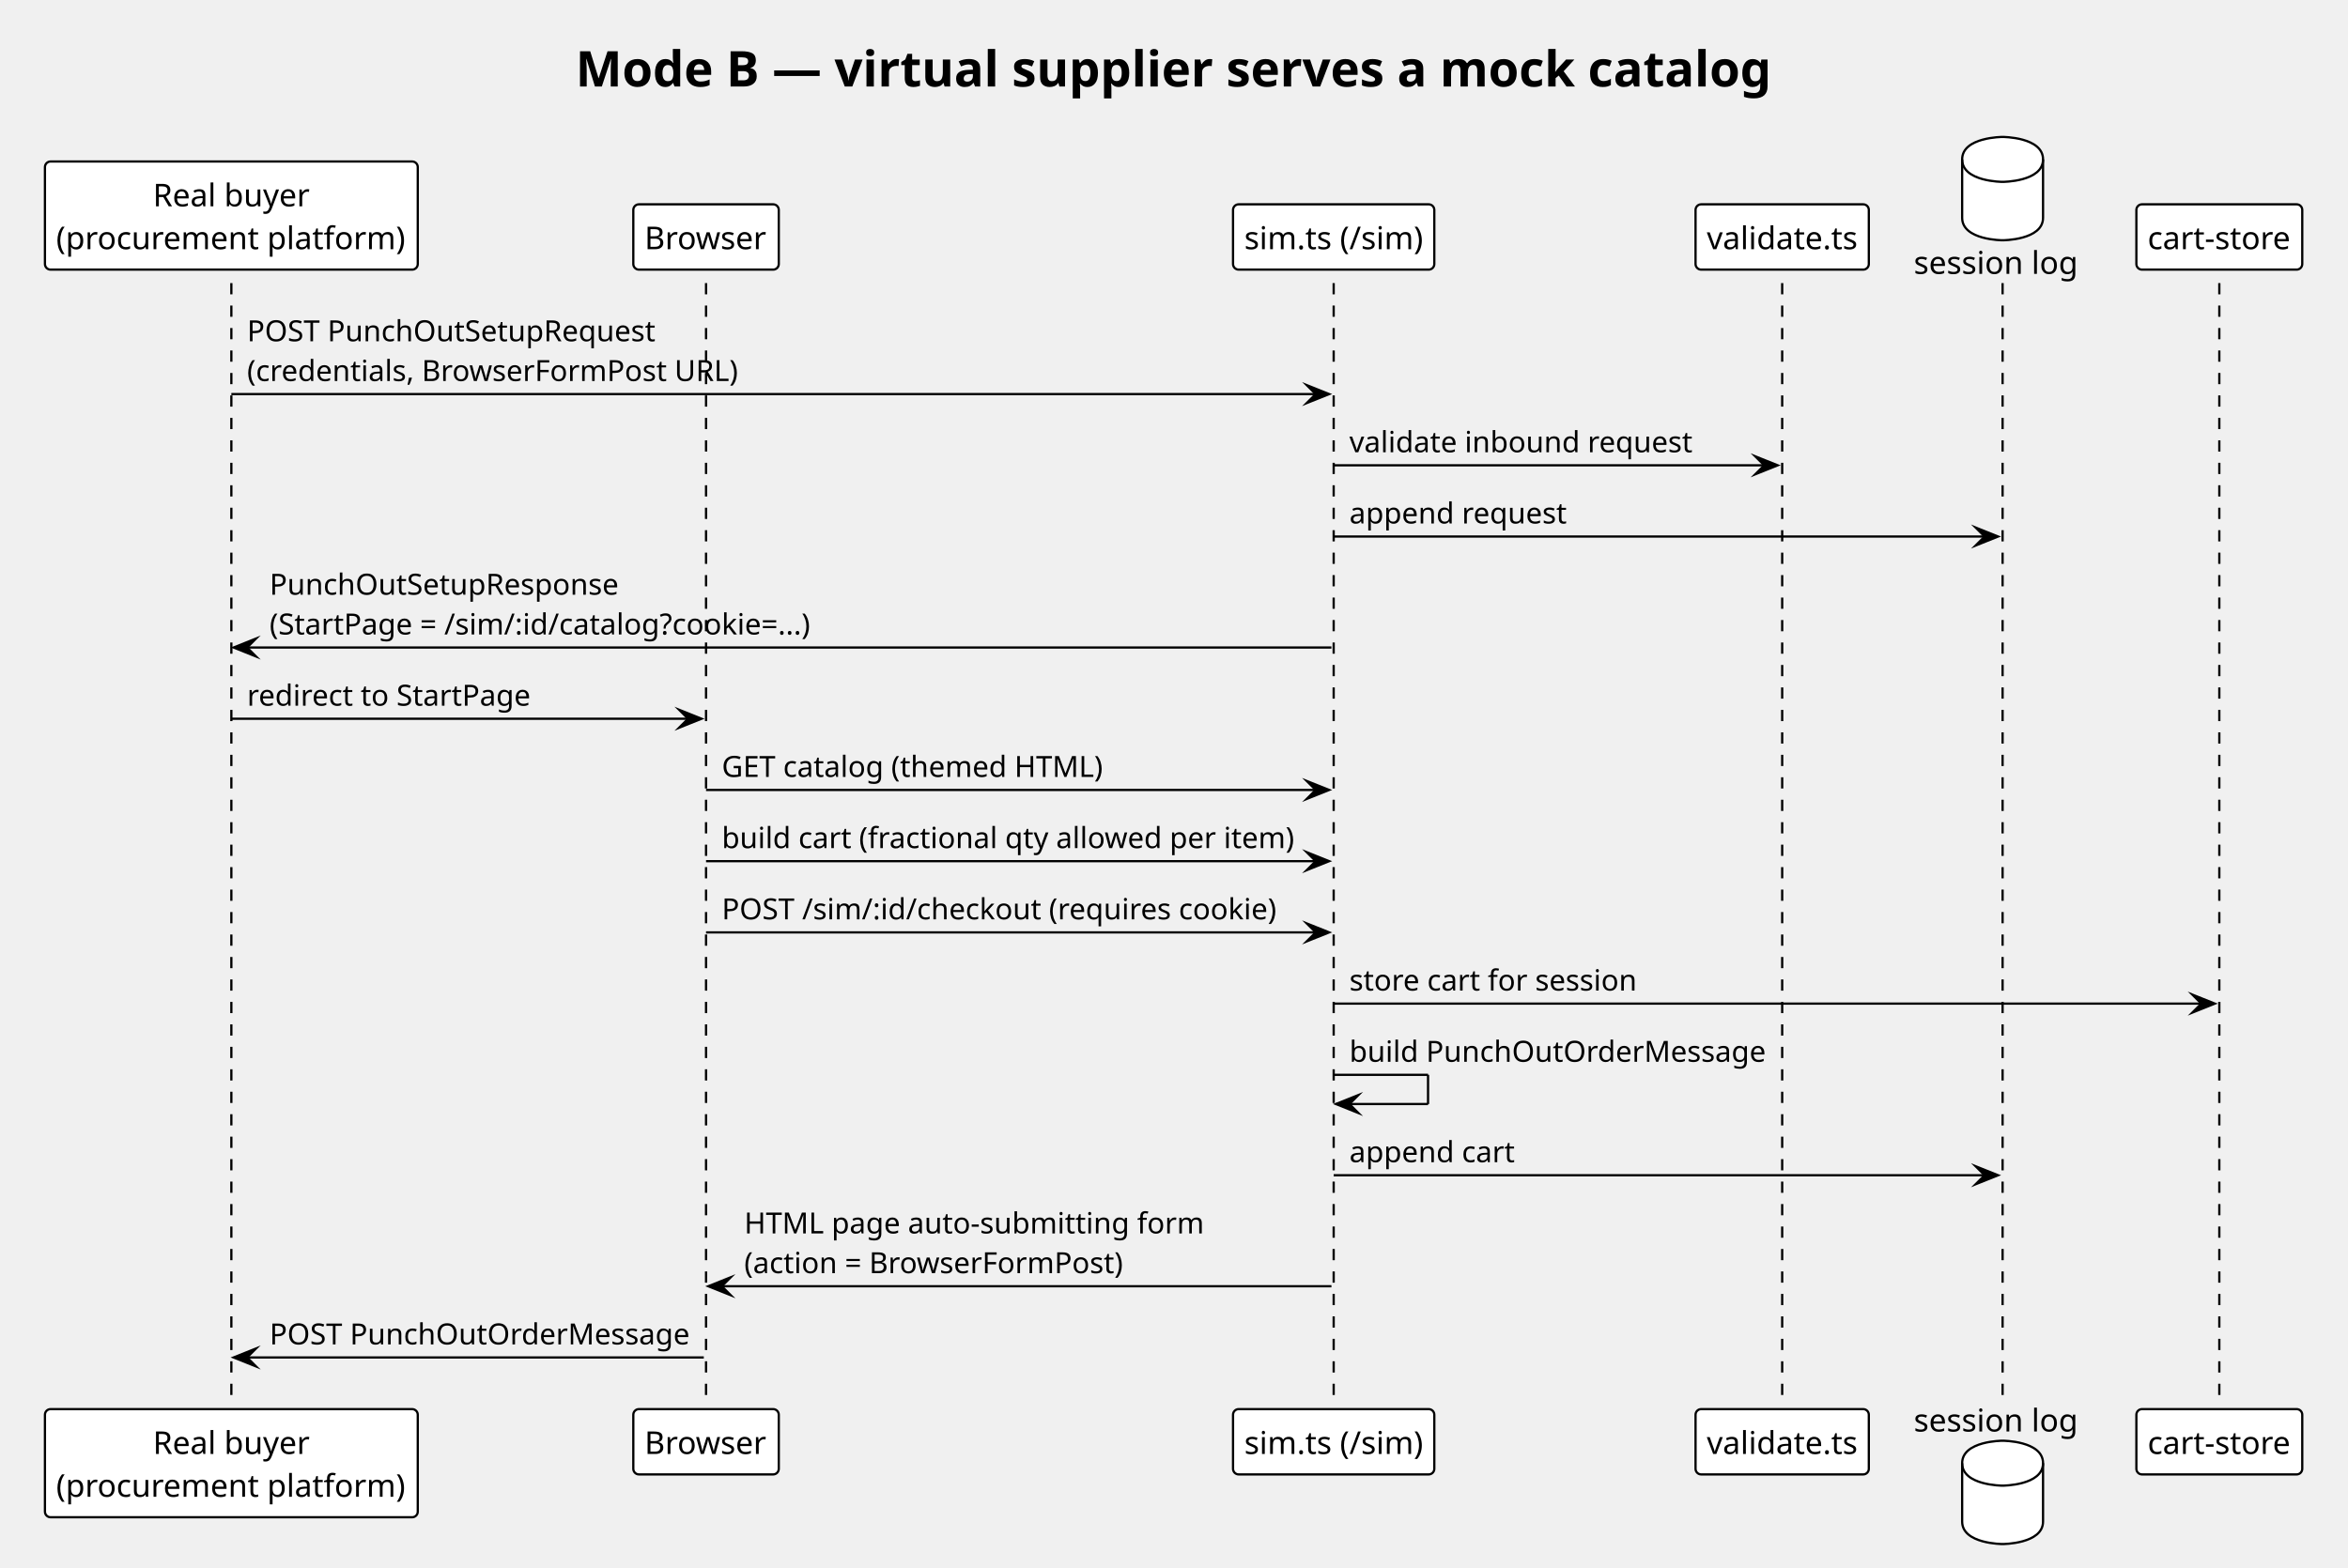
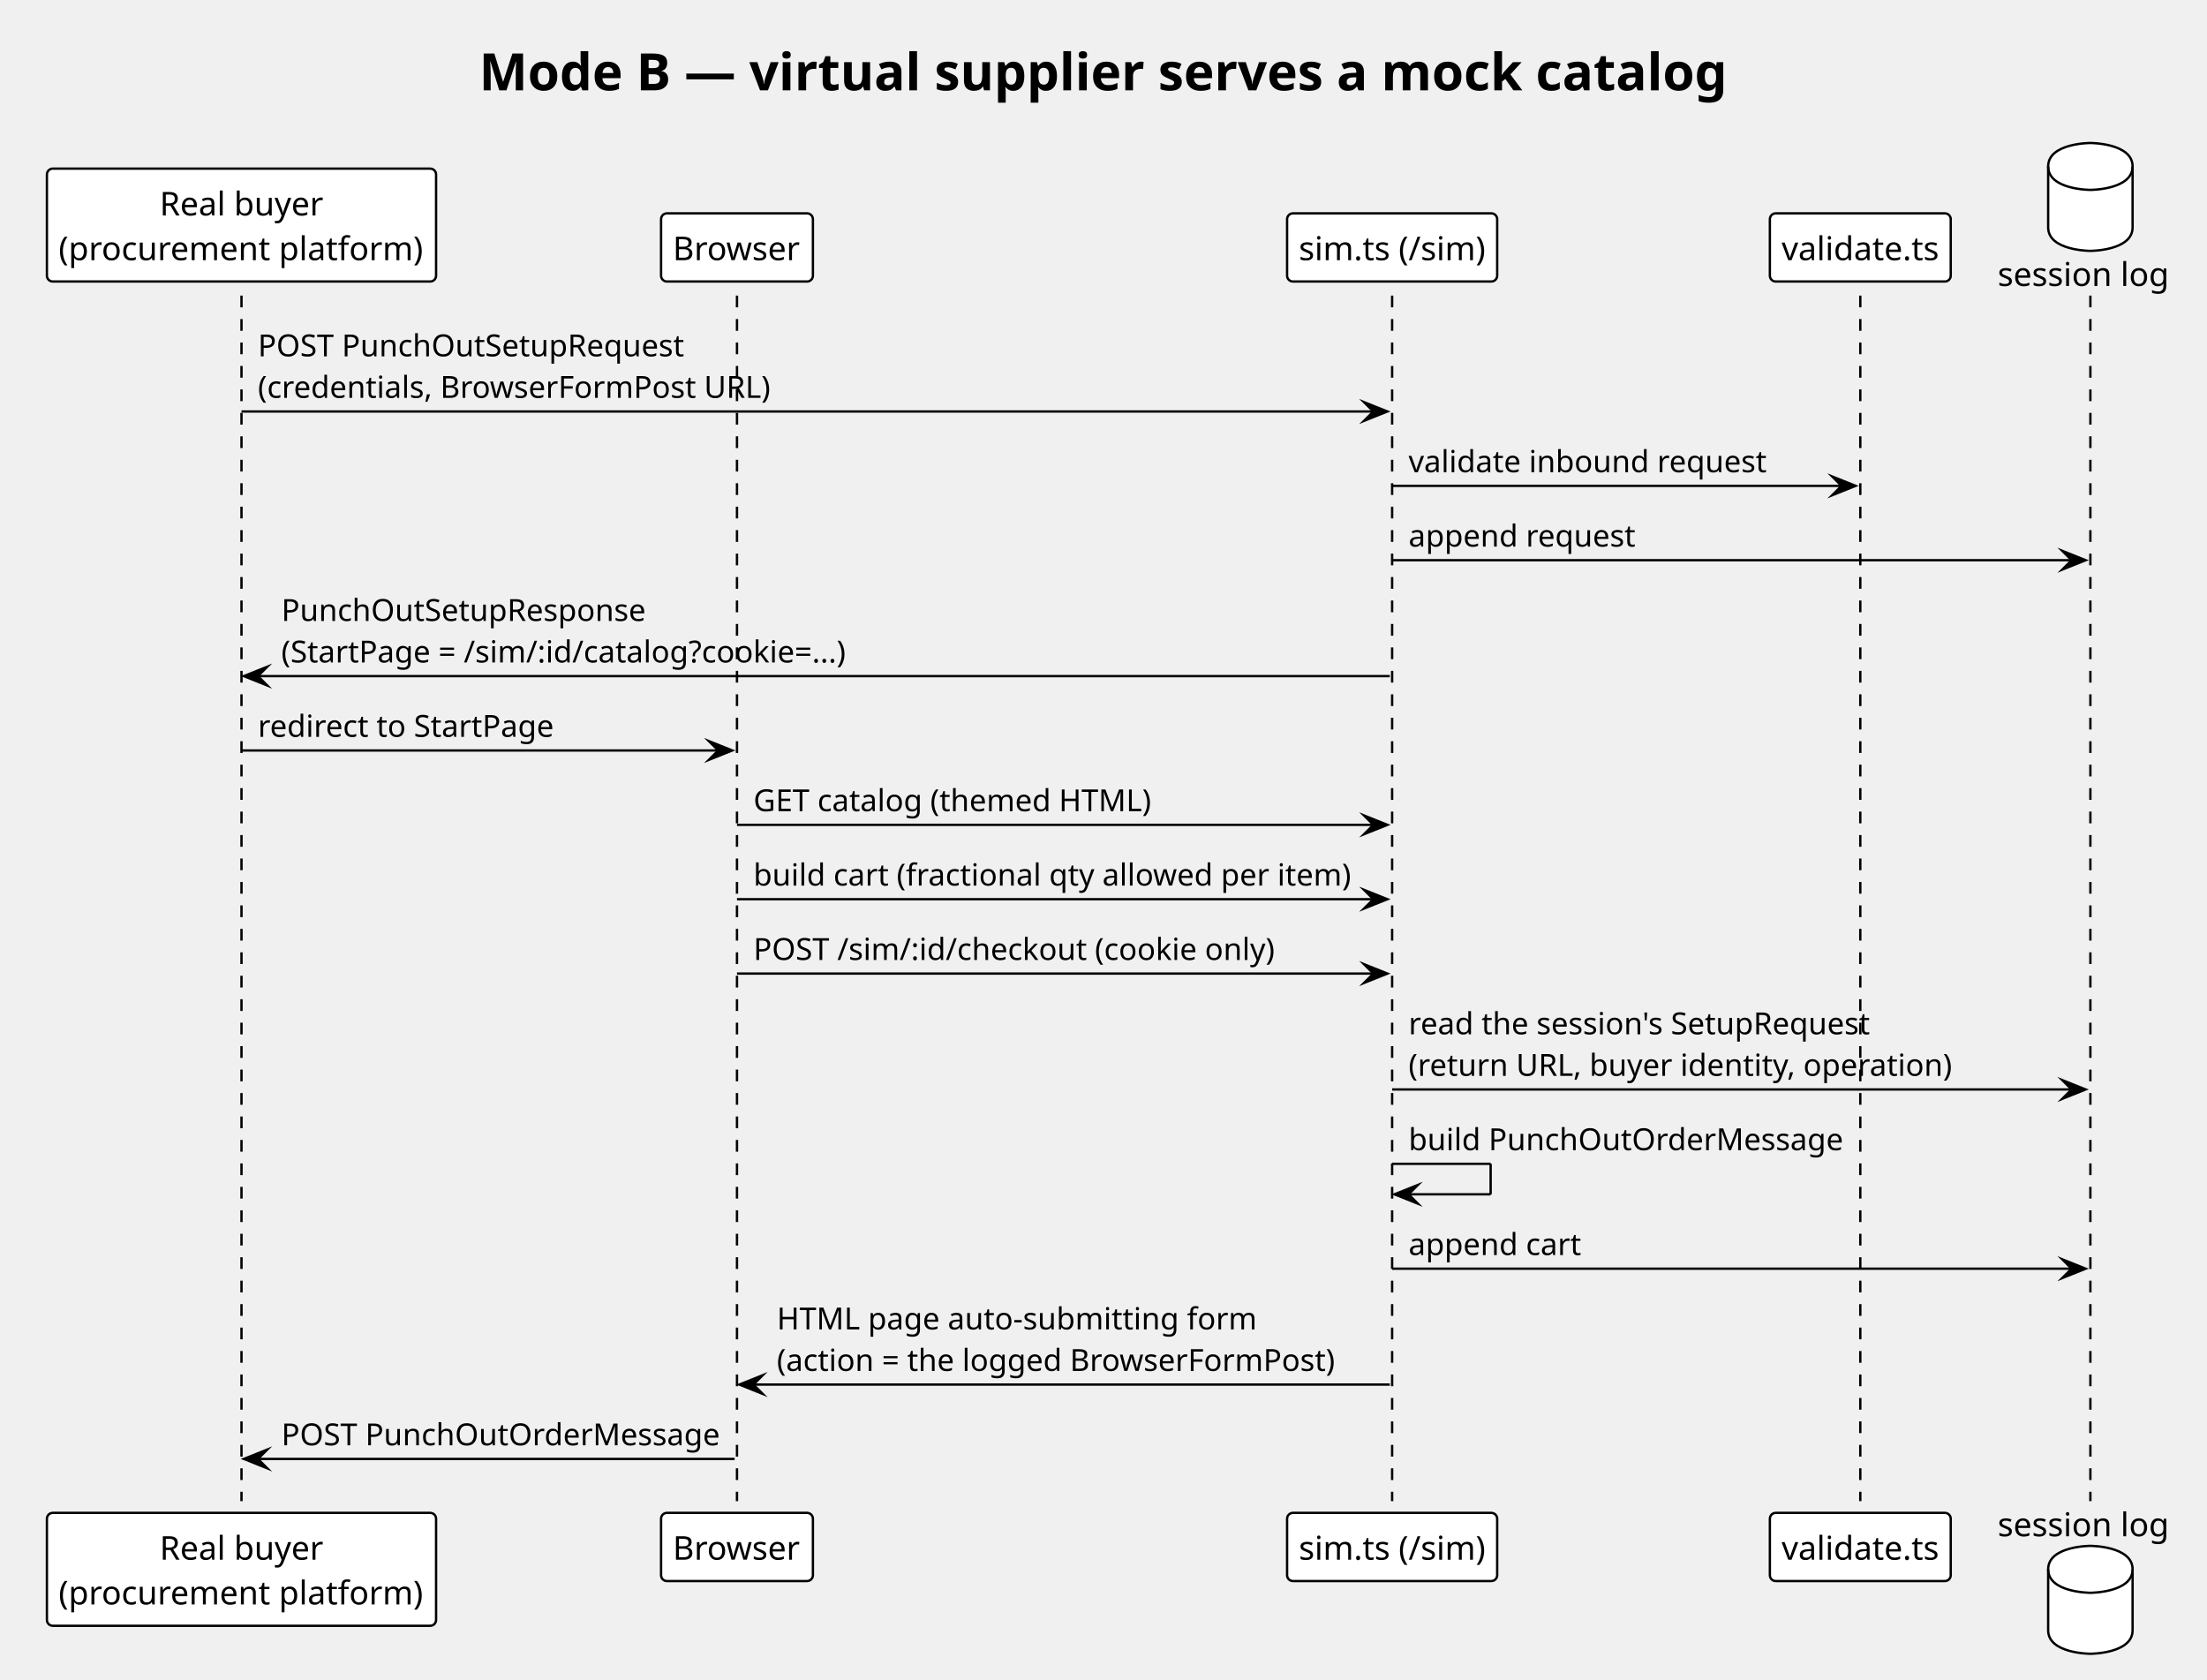
- <svg xmlns="http://www.w3.org/2000/svg" version="1.1" data-diagram-type="SEQUENCE" viewBox="0 0 1045 698" zoomAndPan="magnify" preserveAspectRatio="xMidYMid meet" contentStyleType="text/css" width="1045" height="698">
+ <svg xmlns="http://www.w3.org/2000/svg" version="1.1" data-diagram-type="SEQUENCE" viewBox="0 0 941 716" zoomAndPan="magnify" preserveAspectRatio="xMidYMid meet" contentStyleType="text/css" width="941" height="716">
  <defs />
  <g font-family="sans-serif" lengthAdjust="spacing">
    <g class="title" data-source-line="2">
-       <text x="256.159" y="38.518" fill="#000" font-size="22" textLength="531.324" font-weight="700" font-family="Verdana">Mode B — virtual supplier serves a mock catalog</text>
+       <text x="204.246" y="38.518" fill="#000" font-size="22" textLength="531.324" font-weight="700" font-family="Verdana">Mode B — virtual supplier serves a mock catalog</text>
    </g>
    <g>
-       <rect x="99.466" y="126.032" width="8" height="496.296" fill="#000" fill-opacity="0" />
-       <line x1="102.966" y1="126.032" x2="102.966" y2="622.328" style="stroke:#000;stroke-width:1;stroke-dasharray:5,5;" />
+       <rect x="99.466" y="126.032" width="8" height="514.002" fill="#000" fill-opacity="0" />
+       <line x1="102.966" y1="126.032" x2="102.966" y2="640.034" style="stroke:#000;stroke-width:1;stroke-dasharray:5,5;" />
    </g>
    <g>
-       <rect x="310.731" y="126.032" width="8" height="496.296" fill="#000" fill-opacity="0" />
-       <line x1="314.231" y1="126.032" x2="314.231" y2="622.328" style="stroke:#000;stroke-width:1;stroke-dasharray:5,5;" />
+       <rect x="310.731" y="126.032" width="8" height="514.002" fill="#000" fill-opacity="0" />
+       <line x1="314.231" y1="126.032" x2="314.231" y2="640.034" style="stroke:#000;stroke-width:1;stroke-dasharray:5,5;" />
    </g>
    <g>
-       <rect x="590.064" y="126.032" width="8" height="496.296" fill="#000" fill-opacity="0" />
-       <line x1="593.564" y1="126.032" x2="593.564" y2="622.328" style="stroke:#000;stroke-width:1;stroke-dasharray:5,5;" />
+       <rect x="590.064" y="126.032" width="8" height="514.002" fill="#000" fill-opacity="0" />
+       <line x1="593.564" y1="126.032" x2="593.564" y2="640.034" style="stroke:#000;stroke-width:1;stroke-dasharray:5,5;" />
    </g>
    <g>
-       <rect x="789.678" y="126.032" width="8" height="496.296" fill="#000" fill-opacity="0" />
-       <line x1="793.178" y1="126.032" x2="793.178" y2="622.328" style="stroke:#000;stroke-width:1;stroke-dasharray:5,5;" />
+       <rect x="789.678" y="126.032" width="8" height="514.002" fill="#000" fill-opacity="0" />
+       <line x1="793.178" y1="126.032" x2="793.178" y2="640.034" style="stroke:#000;stroke-width:1;stroke-dasharray:5,5;" />
    </g>
    <g>
-       <rect x="887.776" y="126.032" width="8" height="496.296" fill="#000" fill-opacity="0" />
-       <line x1="891.276" y1="126.032" x2="891.276" y2="622.328" style="stroke:#000;stroke-width:1;stroke-dasharray:5,5;" />
-     </g>
-     <g>
-       <rect x="984.229" y="126.032" width="8" height="496.296" fill="#000" fill-opacity="0" />
-       <line x1="987.729" y1="126.032" x2="987.729" y2="622.328" style="stroke:#000;stroke-width:1;stroke-dasharray:5,5;" />
+       <rect x="887.776" y="126.032" width="8" height="514.002" fill="#000" fill-opacity="0" />
+       <line x1="891.276" y1="126.032" x2="891.276" y2="640.034" style="stroke:#000;stroke-width:1;stroke-dasharray:5,5;" />
    </g>
    <rect x="20" y="71.896" width="165.931" height="48.136" fill="#FFF" style="stroke:#000;stroke-width:1;" rx="2.5" ry="2.5" />
    <text x="68.071" y="91.862" fill="#000" font-size="14" textLength="69.79" font-family="Verdana">Real buyer</text>
    <text x="25" y="110.93" fill="#000" font-size="14" textLength="155.931" font-family="Verdana">(procurement platform)</text>
    <rect x="281.861" y="90.964" width="64.74" height="29.068" fill="#FFF" style="stroke:#000;stroke-width:1;" rx="2.5" ry="2.5" />
    <text x="286.861" y="110.93" fill="#000" font-size="14" textLength="54.74" font-family="Verdana">Browser</text>
    <rect x="548.776" y="90.964" width="89.576" height="29.068" fill="#FFF" style="stroke:#000;stroke-width:1;" rx="2.5" ry="2.5" />
    <text x="553.776" y="110.93" fill="#000" font-size="14" textLength="79.576" font-family="Verdana">sim.ts (/sim)</text>
    <rect x="754.62" y="90.964" width="77.116" height="29.068" fill="#FFF" style="stroke:#000;stroke-width:1;" rx="2.5" ry="2.5" />
    <text x="759.62" y="110.93" fill="#000" font-size="14" textLength="67.116" font-family="Verdana">validate.ts</text>
    <text x="851.736" y="121.93" fill="#000" font-size="14" textLength="73.08" font-family="Verdana">session log</text>
    <path d="M873.276,70.964 C873.276,60.964 891.276,60.964 891.276,60.964 C891.276,60.964 909.276,60.964 909.276,70.964 L909.276,96.964 C909.276,106.964 891.276,106.964 891.276,106.964 C891.276,106.964 873.276,106.964 873.276,96.964 L873.276,70.964" style="stroke:#000;stroke-width:1;" fill="#FFF" />
    <path d="M873.276,70.964 C873.276,80.964 891.276,80.964 891.276,80.964 C891.276,80.964 909.276,80.964 909.276,70.964" style="stroke:#000;stroke-width:1;" fill="none" />
-     <rect x="950.816" y="90.964" width="73.826" height="29.068" fill="#FFF" style="stroke:#000;stroke-width:1;" rx="2.5" ry="2.5" />
-     <text x="955.816" y="110.93" fill="#000" font-size="14" textLength="63.826" font-family="Verdana">cart-store</text>
-     <rect x="20" y="627.328" width="165.931" height="48.136" fill="#FFF" style="stroke:#000;stroke-width:1;" rx="2.5" ry="2.5" />
-     <text x="68.071" y="647.294" fill="#000" font-size="14" textLength="69.79" font-family="Verdana">Real buyer</text>
-     <text x="25" y="666.362" fill="#000" font-size="14" textLength="155.931" font-family="Verdana">(procurement platform)</text>
-     <rect x="281.861" y="627.328" width="64.74" height="29.068" fill="#FFF" style="stroke:#000;stroke-width:1;" rx="2.5" ry="2.5" />
-     <text x="286.861" y="647.294" fill="#000" font-size="14" textLength="54.74" font-family="Verdana">Browser</text>
-     <rect x="548.776" y="627.328" width="89.576" height="29.068" fill="#FFF" style="stroke:#000;stroke-width:1;" rx="2.5" ry="2.5" />
-     <text x="553.776" y="647.294" fill="#000" font-size="14" textLength="79.576" font-family="Verdana">sim.ts (/sim)</text>
-     <rect x="754.62" y="627.328" width="77.116" height="29.068" fill="#FFF" style="stroke:#000;stroke-width:1;" rx="2.5" ry="2.5" />
-     <text x="759.62" y="647.294" fill="#000" font-size="14" textLength="67.116" font-family="Verdana">validate.ts</text>
-     <text x="851.736" y="637.294" fill="#000" font-size="14" textLength="73.08" font-family="Verdana">session log</text>
-     <path d="M873.276,651.396 C873.276,641.396 891.276,641.396 891.276,641.396 C891.276,641.396 909.276,641.396 909.276,651.396 L909.276,677.396 C909.276,687.396 891.276,687.396 891.276,687.396 C891.276,687.396 873.276,687.396 873.276,677.396 L873.276,651.396" style="stroke:#000;stroke-width:1;" fill="#FFF" />
-     <path d="M873.276,651.396 C873.276,661.396 891.276,661.396 891.276,661.396 C891.276,661.396 909.276,661.396 909.276,651.396" style="stroke:#000;stroke-width:1;" fill="none" />
-     <rect x="950.816" y="627.328" width="73.826" height="29.068" fill="#FFF" style="stroke:#000;stroke-width:1;" rx="2.5" ry="2.5" />
-     <text x="955.816" y="647.294" fill="#000" font-size="14" textLength="63.826" font-family="Verdana">cart-store</text>
+     <rect x="20" y="645.034" width="165.931" height="48.136" fill="#FFF" style="stroke:#000;stroke-width:1;" rx="2.5" ry="2.5" />
+     <text x="68.071" y="665" fill="#000" font-size="14" textLength="69.79" font-family="Verdana">Real buyer</text>
+     <text x="25" y="684.068" fill="#000" font-size="14" textLength="155.931" font-family="Verdana">(procurement platform)</text>
+     <rect x="281.861" y="645.034" width="64.74" height="29.068" fill="#FFF" style="stroke:#000;stroke-width:1;" rx="2.5" ry="2.5" />
+     <text x="286.861" y="665" fill="#000" font-size="14" textLength="54.74" font-family="Verdana">Browser</text>
+     <rect x="548.776" y="645.034" width="89.576" height="29.068" fill="#FFF" style="stroke:#000;stroke-width:1;" rx="2.5" ry="2.5" />
+     <text x="553.776" y="665" fill="#000" font-size="14" textLength="79.576" font-family="Verdana">sim.ts (/sim)</text>
+     <rect x="754.62" y="645.034" width="77.116" height="29.068" fill="#FFF" style="stroke:#000;stroke-width:1;" rx="2.5" ry="2.5" />
+     <text x="759.62" y="665" fill="#000" font-size="14" textLength="67.116" font-family="Verdana">validate.ts</text>
+     <text x="851.736" y="655" fill="#000" font-size="14" textLength="73.08" font-family="Verdana">session log</text>
+     <path d="M873.276,669.102 C873.276,659.102 891.276,659.102 891.276,659.102 C891.276,659.102 909.276,659.102 909.276,669.102 L909.276,695.102 C909.276,705.102 891.276,705.102 891.276,705.102 C891.276,705.102 873.276,705.102 873.276,695.102 L873.276,669.102" style="stroke:#000;stroke-width:1;" fill="#FFF" />
+     <path d="M873.276,669.102 C873.276,679.102 891.276,679.102 891.276,679.102 C891.276,679.102 909.276,679.102 909.276,669.102" style="stroke:#000;stroke-width:1;" fill="none" />
    <polygon points="581.564,171.444,591.564,175.444,581.564,179.444,585.564,175.444" fill="#000" style="stroke:#000;stroke-width:1;stroke-linejoin:miter;stroke-miterlimit:10;" />
    <line x1="102.966" y1="175.444" x2="587.564" y2="175.444" style="stroke:#000;stroke-width:1;" />
    <text x="109.966" y="151.929" fill="#000" font-size="13" textLength="181.74" font-family="Verdana">POST PunchOutSetupRequest</text>
    <text x="109.966" y="169.635" fill="#000" font-size="13" textLength="219.284" font-family="Verdana">(credentials, BrowserFormPost URL)</text>
    <polygon points="781.178,203.15,791.178,207.15,781.178,211.15,785.178,207.15" fill="#000" style="stroke:#000;stroke-width:1;stroke-linejoin:miter;stroke-miterlimit:10;" />
    <line x1="593.564" y1="207.15" x2="787.178" y2="207.15" style="stroke:#000;stroke-width:1;" />
    <text x="600.564" y="201.341" fill="#000" font-size="13" textLength="152.971" font-family="Verdana">validate inbound request</text>
    <polygon points="879.276,234.856,889.276,238.856,879.276,242.856,883.276,238.856" fill="#000" style="stroke:#000;stroke-width:1;stroke-linejoin:miter;stroke-miterlimit:10;" />
    <line x1="593.564" y1="238.856" x2="885.276" y2="238.856" style="stroke:#000;stroke-width:1;" />
    <text x="600.564" y="233.047" fill="#000" font-size="13" textLength="97.006" font-family="Verdana">append request</text>
    <polygon points="113.966,284.268,103.966,288.268,113.966,292.268,109.966,288.268" fill="#000" style="stroke:#000;stroke-width:1;stroke-linejoin:miter;stroke-miterlimit:10;" />
    <line x1="107.966" y1="288.268" x2="592.564" y2="288.268" style="stroke:#000;stroke-width:1;" />
    <text x="119.966" y="264.753" fill="#000" font-size="13" textLength="155.376" font-family="Verdana">PunchOutSetupResponse</text>
    <text x="119.966" y="282.459" fill="#000" font-size="13" textLength="240.604" font-family="Verdana">(StartPage = /sim/:id/catalog?cookie=...)</text>
    <polygon points="302.231,315.974,312.231,319.974,302.231,323.974,306.231,319.974" fill="#000" style="stroke:#000;stroke-width:1;stroke-linejoin:miter;stroke-miterlimit:10;" />
    <line x1="102.966" y1="319.974" x2="308.231" y2="319.974" style="stroke:#000;stroke-width:1;" />
    <text x="109.966" y="314.165" fill="#000" font-size="13" textLength="126.672" font-family="Verdana">redirect to StartPage</text>
    <polygon points="581.564,347.68,591.564,351.68,581.564,355.68,585.564,351.68" fill="#000" style="stroke:#000;stroke-width:1;stroke-linejoin:miter;stroke-miterlimit:10;" />
    <line x1="314.231" y1="351.68" x2="587.564" y2="351.68" style="stroke:#000;stroke-width:1;" />
    <text x="321.231" y="345.871" fill="#000" font-size="13" textLength="169.598" font-family="Verdana">GET catalog (themed HTML)</text>
    <polygon points="581.564,379.386,591.564,383.386,581.564,387.386,585.564,383.386" fill="#000" style="stroke:#000;stroke-width:1;stroke-linejoin:miter;stroke-miterlimit:10;" />
    <line x1="314.231" y1="383.386" x2="587.564" y2="383.386" style="stroke:#000;stroke-width:1;" />
    <text x="321.231" y="377.577" fill="#000" font-size="13" textLength="255.333" font-family="Verdana">build cart (fractional qty allowed per item)</text>
    <polygon points="581.564,411.092,591.564,415.092,581.564,419.092,585.564,415.092" fill="#000" style="stroke:#000;stroke-width:1;stroke-linejoin:miter;stroke-miterlimit:10;" />
    <line x1="314.231" y1="415.092" x2="587.564" y2="415.092" style="stroke:#000;stroke-width:1;" />
-     <text x="321.231" y="409.283" fill="#000" font-size="13" textLength="247.39" font-family="Verdana">POST /sim/:id/checkout (requires cookie)</text>
-     <polygon points="975.729,442.798,985.729,446.798,975.729,450.798,979.729,446.798" fill="#000" style="stroke:#000;stroke-width:1;stroke-linejoin:miter;stroke-miterlimit:10;" />
-     <line x1="593.564" y1="446.798" x2="981.729" y2="446.798" style="stroke:#000;stroke-width:1;" />
-     <text x="600.564" y="440.989" fill="#000" font-size="13" textLength="128.193" font-family="Verdana">store cart for session</text>
-     <line x1="593.564" y1="478.504" x2="635.564" y2="478.504" style="stroke:#000;stroke-width:1;" />
-     <line x1="635.564" y1="478.504" x2="635.564" y2="491.504" style="stroke:#000;stroke-width:1;" />
-     <line x1="594.564" y1="491.504" x2="635.564" y2="491.504" style="stroke:#000;stroke-width:1;" />
-     <polygon points="604.564,487.504,594.564,491.504,604.564,495.504,600.564,491.504" fill="#000" style="stroke:#000;stroke-width:1;stroke-linejoin:miter;stroke-miterlimit:10;" />
-     <text x="600.564" y="472.695" fill="#000" font-size="13" textLength="185.614" font-family="Verdana">build PunchOutOrderMessage</text>
-     <polygon points="879.276,519.21,889.276,523.21,879.276,527.21,883.276,523.21" fill="#000" style="stroke:#000;stroke-width:1;stroke-linejoin:miter;stroke-miterlimit:10;" />
-     <line x1="593.564" y1="523.21" x2="885.276" y2="523.21" style="stroke:#000;stroke-width:1;" />
-     <text x="600.564" y="517.401" fill="#000" font-size="13" textLength="73.619" font-family="Verdana">append cart</text>
-     <polygon points="325.231,568.622,315.231,572.622,325.231,576.622,321.231,572.622" fill="#000" style="stroke:#000;stroke-width:1;stroke-linejoin:miter;stroke-miterlimit:10;" />
-     <line x1="319.231" y1="572.622" x2="592.564" y2="572.622" style="stroke:#000;stroke-width:1;" />
-     <text x="331.231" y="549.107" fill="#000" font-size="13" textLength="204.685" font-family="Verdana">HTML page auto-submitting form</text>
-     <text x="331.231" y="566.813" fill="#000" font-size="13" textLength="169.091" font-family="Verdana">(action = BrowserFormPost)</text>
-     <polygon points="113.966,600.328,103.966,604.328,113.966,608.328,109.966,604.328" fill="#000" style="stroke:#000;stroke-width:1;stroke-linejoin:miter;stroke-miterlimit:10;" />
-     <line x1="107.966" y1="604.328" x2="313.231" y2="604.328" style="stroke:#000;stroke-width:1;" />
-     <text x="119.966" y="598.519" fill="#000" font-size="13" textLength="187.265" font-family="Verdana">POST PunchOutOrderMessage</text>
+     <text x="321.231" y="409.283" fill="#000" font-size="13" textLength="222.261" font-family="Verdana">POST /sim/:id/checkout (cookie only)</text>
+     <polygon points="879.276,460.504,889.276,464.504,879.276,468.504,883.276,464.504" fill="#000" style="stroke:#000;stroke-width:1;stroke-linejoin:miter;stroke-miterlimit:10;" />
+     <line x1="593.564" y1="464.504" x2="885.276" y2="464.504" style="stroke:#000;stroke-width:1;" />
+     <text x="600.564" y="440.989" fill="#000" font-size="13" textLength="197.496" font-family="Verdana">read the session's SetupRequest</text>
+     <text x="600.564" y="458.695" fill="#000" font-size="13" textLength="232.765" font-family="Verdana">(return URL, buyer identity, operation)</text>
+     <line x1="593.564" y1="496.21" x2="635.564" y2="496.21" style="stroke:#000;stroke-width:1;" />
+     <line x1="635.564" y1="496.21" x2="635.564" y2="509.21" style="stroke:#000;stroke-width:1;" />
+     <line x1="594.564" y1="509.21" x2="635.564" y2="509.21" style="stroke:#000;stroke-width:1;" />
+     <polygon points="604.564,505.21,594.564,509.21,604.564,513.21,600.564,509.21" fill="#000" style="stroke:#000;stroke-width:1;stroke-linejoin:miter;stroke-miterlimit:10;" />
+     <text x="600.564" y="490.401" fill="#000" font-size="13" textLength="185.614" font-family="Verdana">build PunchOutOrderMessage</text>
+     <polygon points="879.276,536.916,889.276,540.916,879.276,544.916,883.276,540.916" fill="#000" style="stroke:#000;stroke-width:1;stroke-linejoin:miter;stroke-miterlimit:10;" />
+     <line x1="593.564" y1="540.916" x2="885.276" y2="540.916" style="stroke:#000;stroke-width:1;" />
+     <text x="600.564" y="535.107" fill="#000" font-size="13" textLength="73.619" font-family="Verdana">append cart</text>
+     <polygon points="325.231,586.328,315.231,590.328,325.231,594.328,321.231,590.328" fill="#000" style="stroke:#000;stroke-width:1;stroke-linejoin:miter;stroke-miterlimit:10;" />
+     <line x1="319.231" y1="590.328" x2="592.564" y2="590.328" style="stroke:#000;stroke-width:1;" />
+     <text x="331.231" y="566.813" fill="#000" font-size="13" textLength="204.685" font-family="Verdana">HTML page auto-submitting form</text>
+     <text x="331.231" y="584.519" fill="#000" font-size="13" textLength="238.446" font-family="Verdana">(action = the logged BrowserFormPost)</text>
+     <polygon points="113.966,618.034,103.966,622.034,113.966,626.034,109.966,622.034" fill="#000" style="stroke:#000;stroke-width:1;stroke-linejoin:miter;stroke-miterlimit:10;" />
+     <line x1="107.966" y1="622.034" x2="313.231" y2="622.034" style="stroke:#000;stroke-width:1;" />
+     <text x="119.966" y="616.225" fill="#000" font-size="13" textLength="187.265" font-family="Verdana">POST PunchOutOrderMessage</text>
  </g>
</svg>
